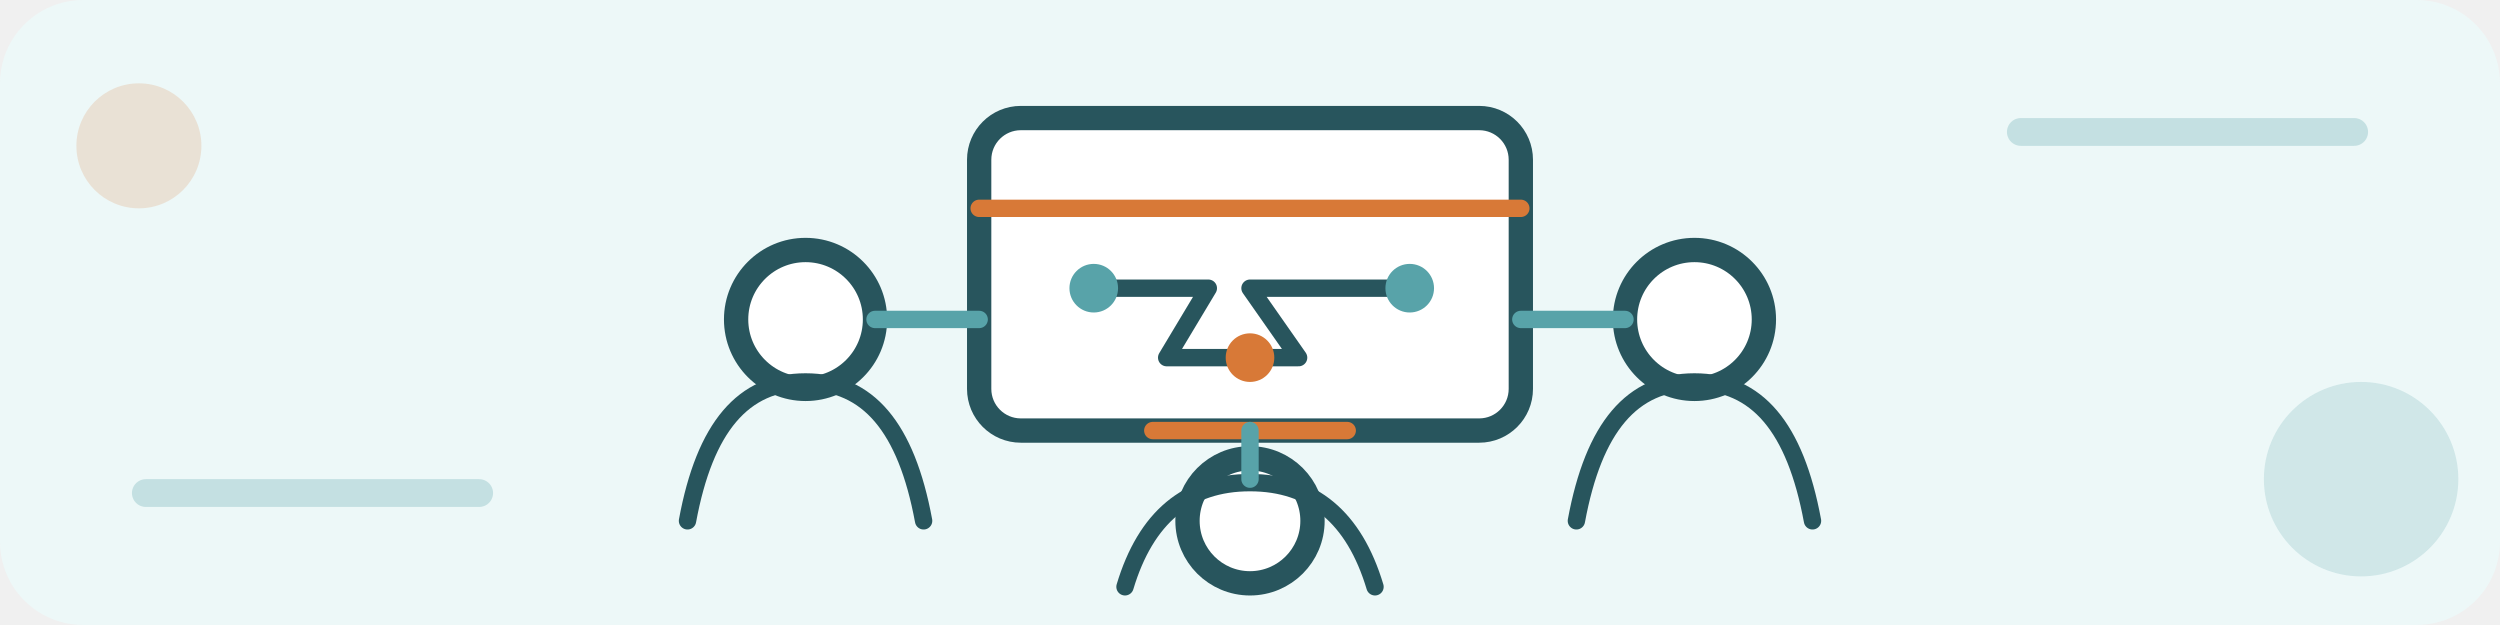
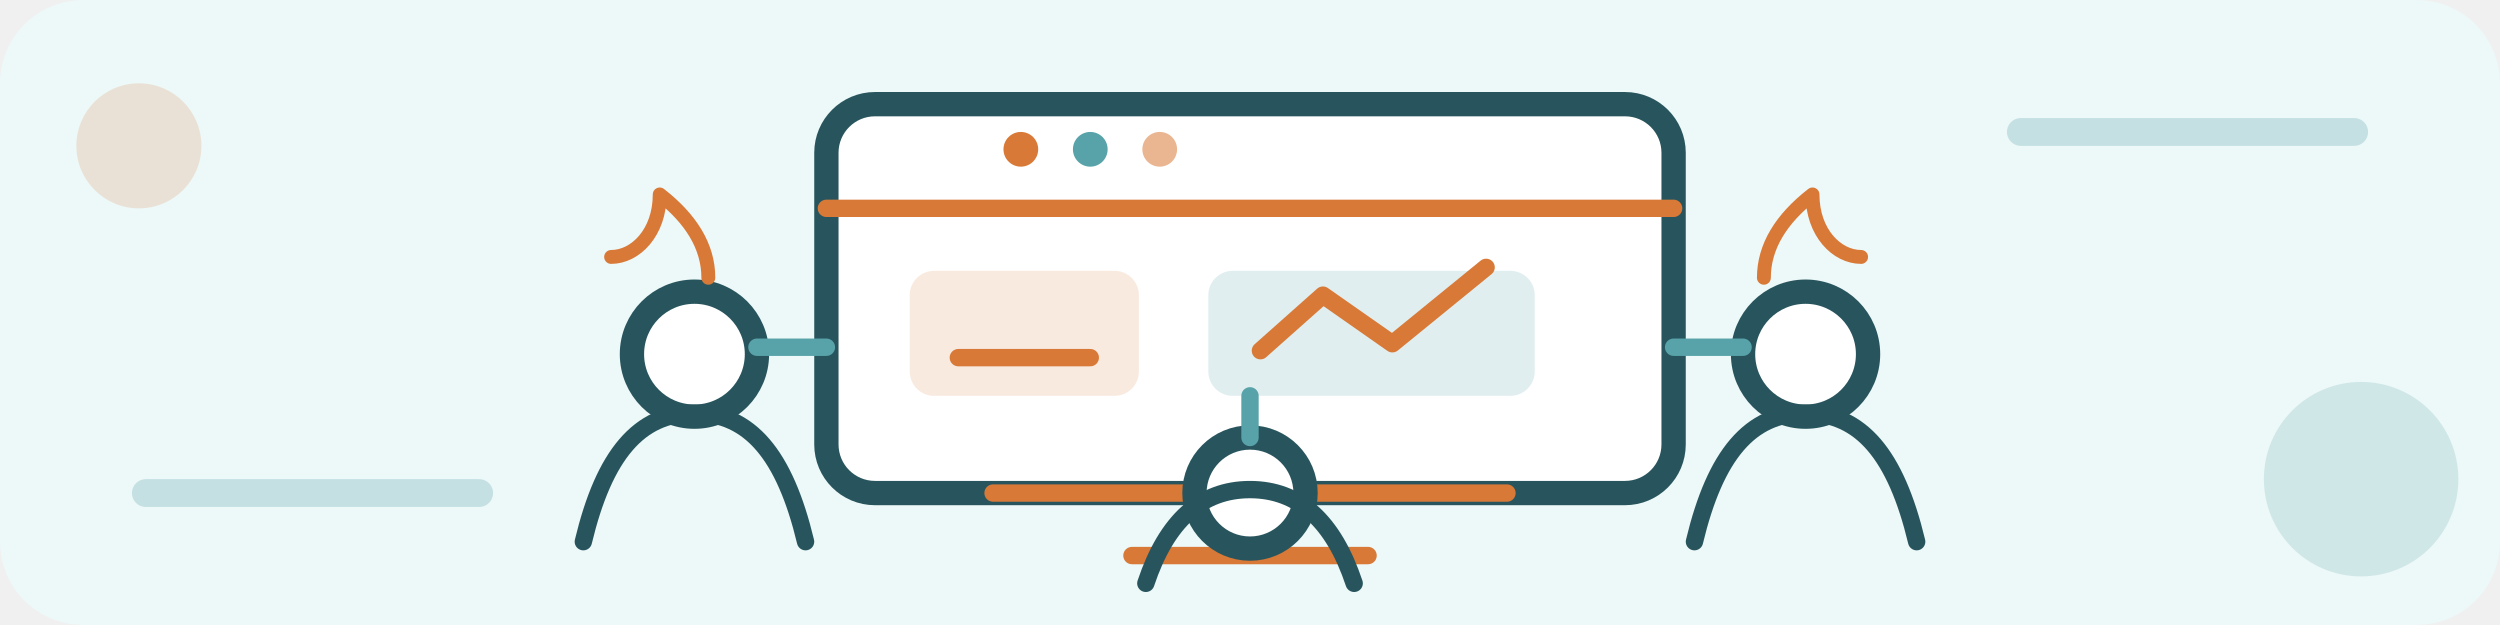
<svg xmlns="http://www.w3.org/2000/svg" viewBox="0 0 720 180">
  <rect width="720" height="180" rx="24" fill="#edf8f8" />
  <circle cx="40" cy="42" r="18" fill="#d87937" opacity=".18" />
  <circle cx="680" cy="138" r="28" fill="#58a3a9" opacity=".2" />
  <path d="M42 142h96M582 38h96" stroke="#58a3a9" stroke-width="8" stroke-linecap="round" opacity=".28" />
  <g fill="none" stroke="#28555d" stroke-width="7" stroke-linecap="round" stroke-linejoin="round">
-     <rect x="282" y="34" width="156" height="90" rx="12" fill="#fff" />
-     <path d="M282 60h156M332 124h56M346 146h28" stroke="#d87937" stroke-width="5" />
-     <path d="M314 83h34l-12 20h38l-14-20h46" stroke-width="5" />
-     <circle cx="315" cy="83" r="7" fill="#58a3a9" stroke="none" />
-     <circle cx="360" cy="103" r="7" fill="#d87937" stroke="none" />
-     <circle cx="406" cy="83" r="7" fill="#58a3a9" stroke="none" />
-     <circle cx="232" cy="92" r="20" fill="#fff" />
-     <circle cx="488" cy="92" r="20" fill="#fff" />
-     <circle cx="360" cy="150" r="18" fill="#fff" />
-     <path d="M198 150c5-27 16-40 34-40s29 13 34 40M454 150c5-27 16-40 34-40s29 13 34 40M324 169c6-20 18-30 36-30s30 10 36 30" stroke-width="5" />
-     <path d="M252 92h30M438 92h30M360 124v14" stroke="#58a3a9" stroke-width="5" />
+     <rect x="238" y="30" width="244" height="112" rx="14" fill="#fff" />
+     <path d="M238 60h244M286 142h148M326 160h68" stroke="#d87937" stroke-width="5" />
+     <rect x="262" y="78" width="66" height="36" rx="7" fill="#d87937" stroke="none" opacity=".16" />
+     <rect x="348" y="78" width="94" height="36" rx="7" fill="#58a3a9" stroke="none" opacity=".18" />
+     <path d="M276 103h38M363 101l18-16 20 14 27-22" stroke="#d87937" stroke-width="5" />
+     <circle cx="294" cy="43" r="5" fill="#d87937" stroke="none" />
+     <circle cx="314" cy="43" r="5" fill="#58a3a9" stroke="none" />
+     <circle cx="334" cy="43" r="5" fill="#d87937" stroke="none" opacity=".55" />
+     <circle cx="200" cy="102" r="18" fill="#fff" />
+     <circle cx="520" cy="102" r="18" fill="#fff" />
+     <circle cx="360" cy="142" r="16" fill="#fff" />
+     <path d="M168 156c6-25 16-37 32-37s26 12 32 37M488 156c6-25 16-37 32-37s26 12 32 37M330 168c6-18 16-27 30-27s24 9 30 27" stroke-width="5" />
+     <path d="M218 100h20M482 100h20M360 114v12" stroke="#58a3a9" stroke-width="5" />
+     <path d="M176 74c7 0 14-7 14-18 9 7 14 15 14 24M536 74c-7 0-14-7-14-18-9 7-14 15-14 24" stroke="#d87937" stroke-width="4" />
  </g>
</svg>
